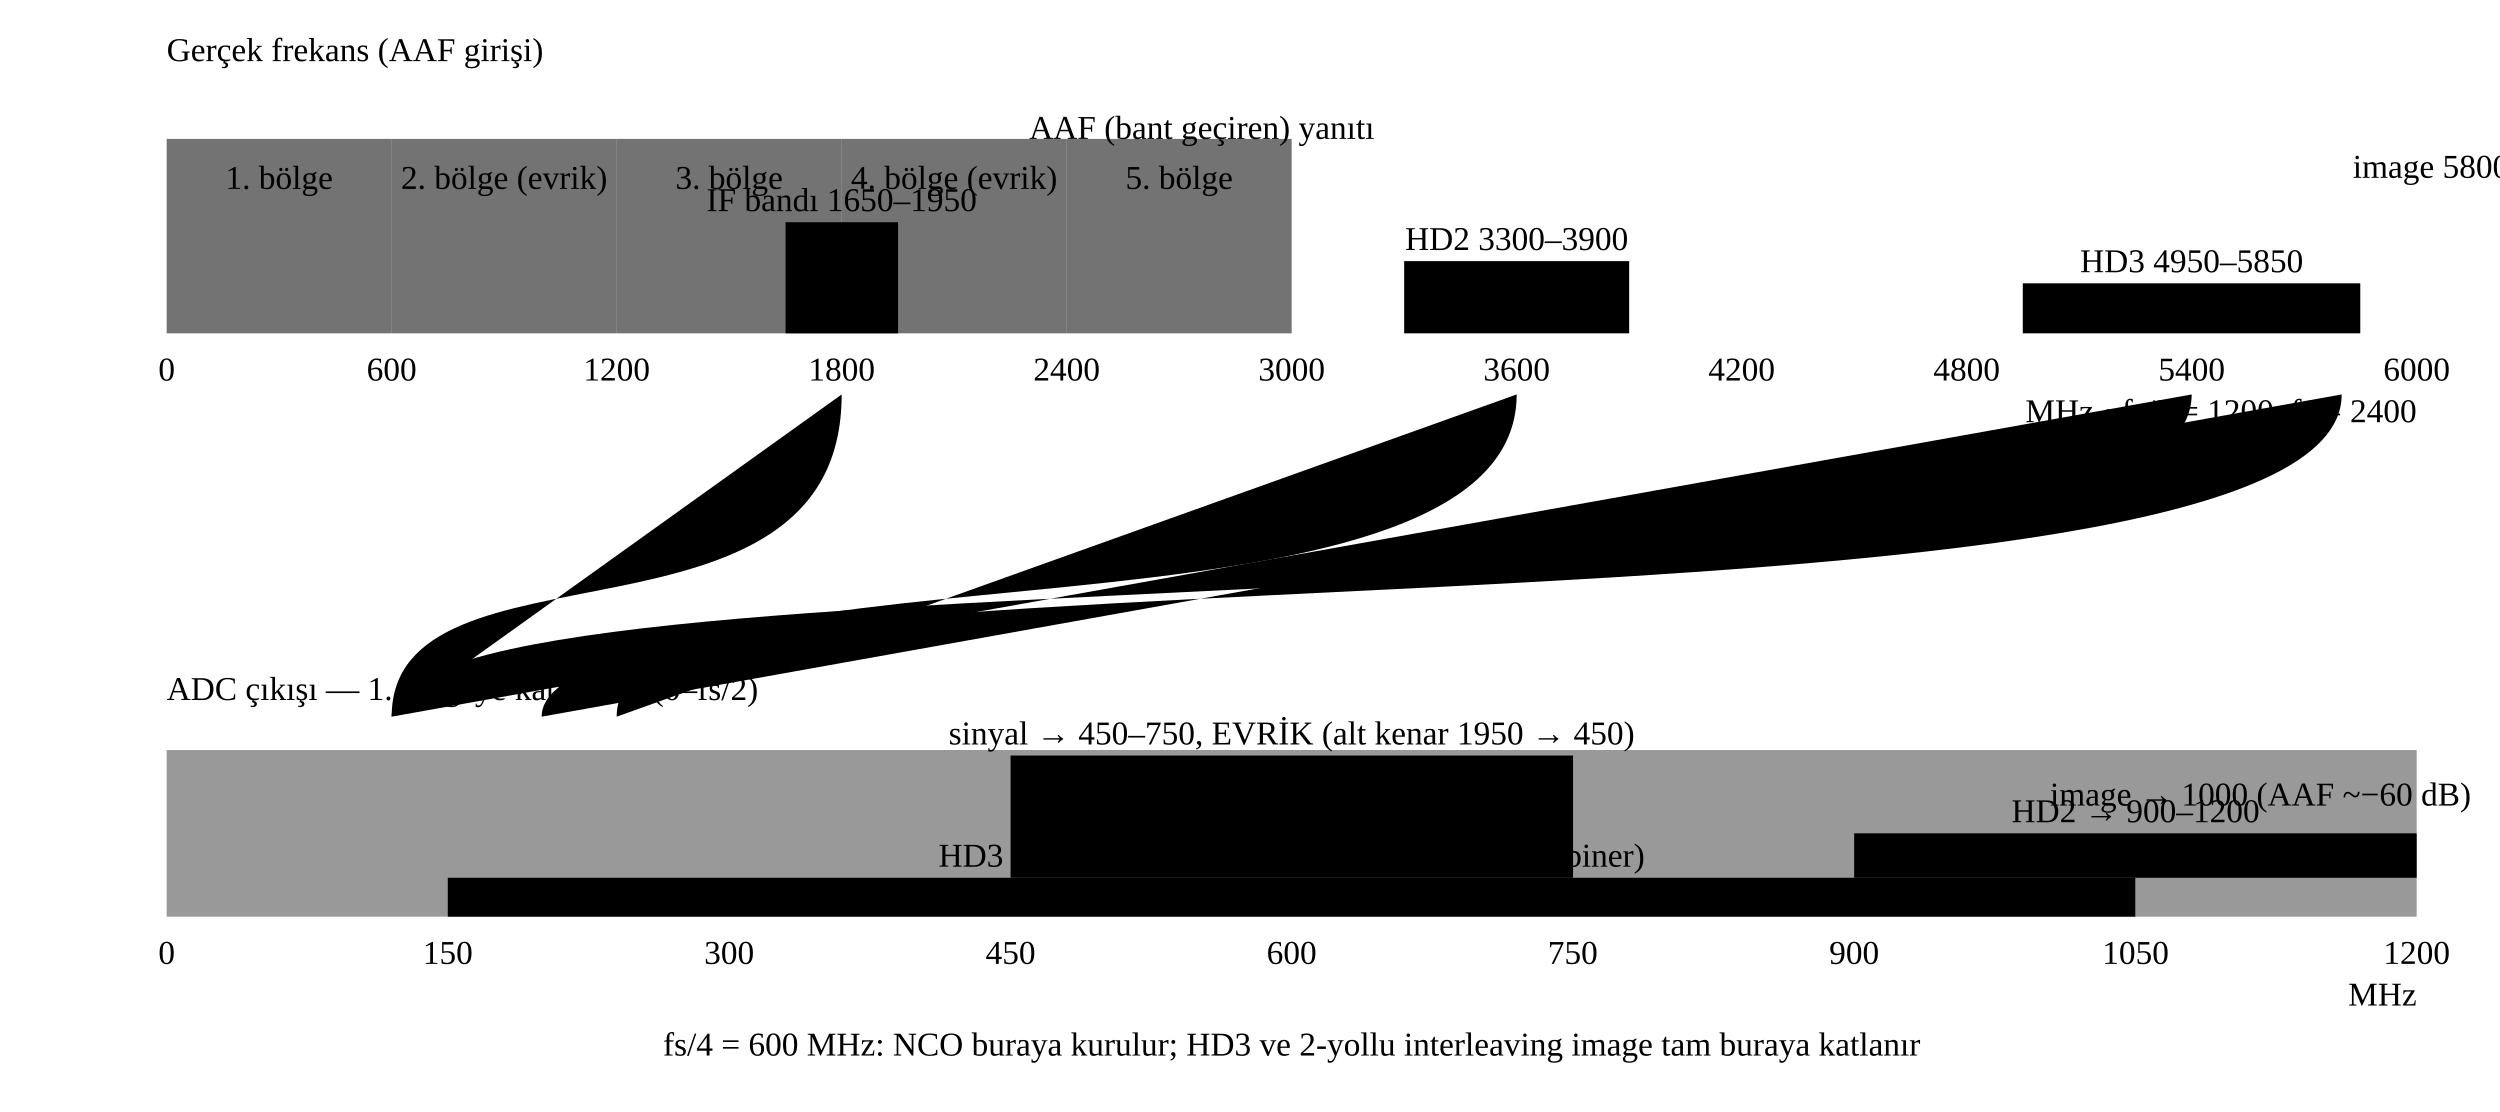
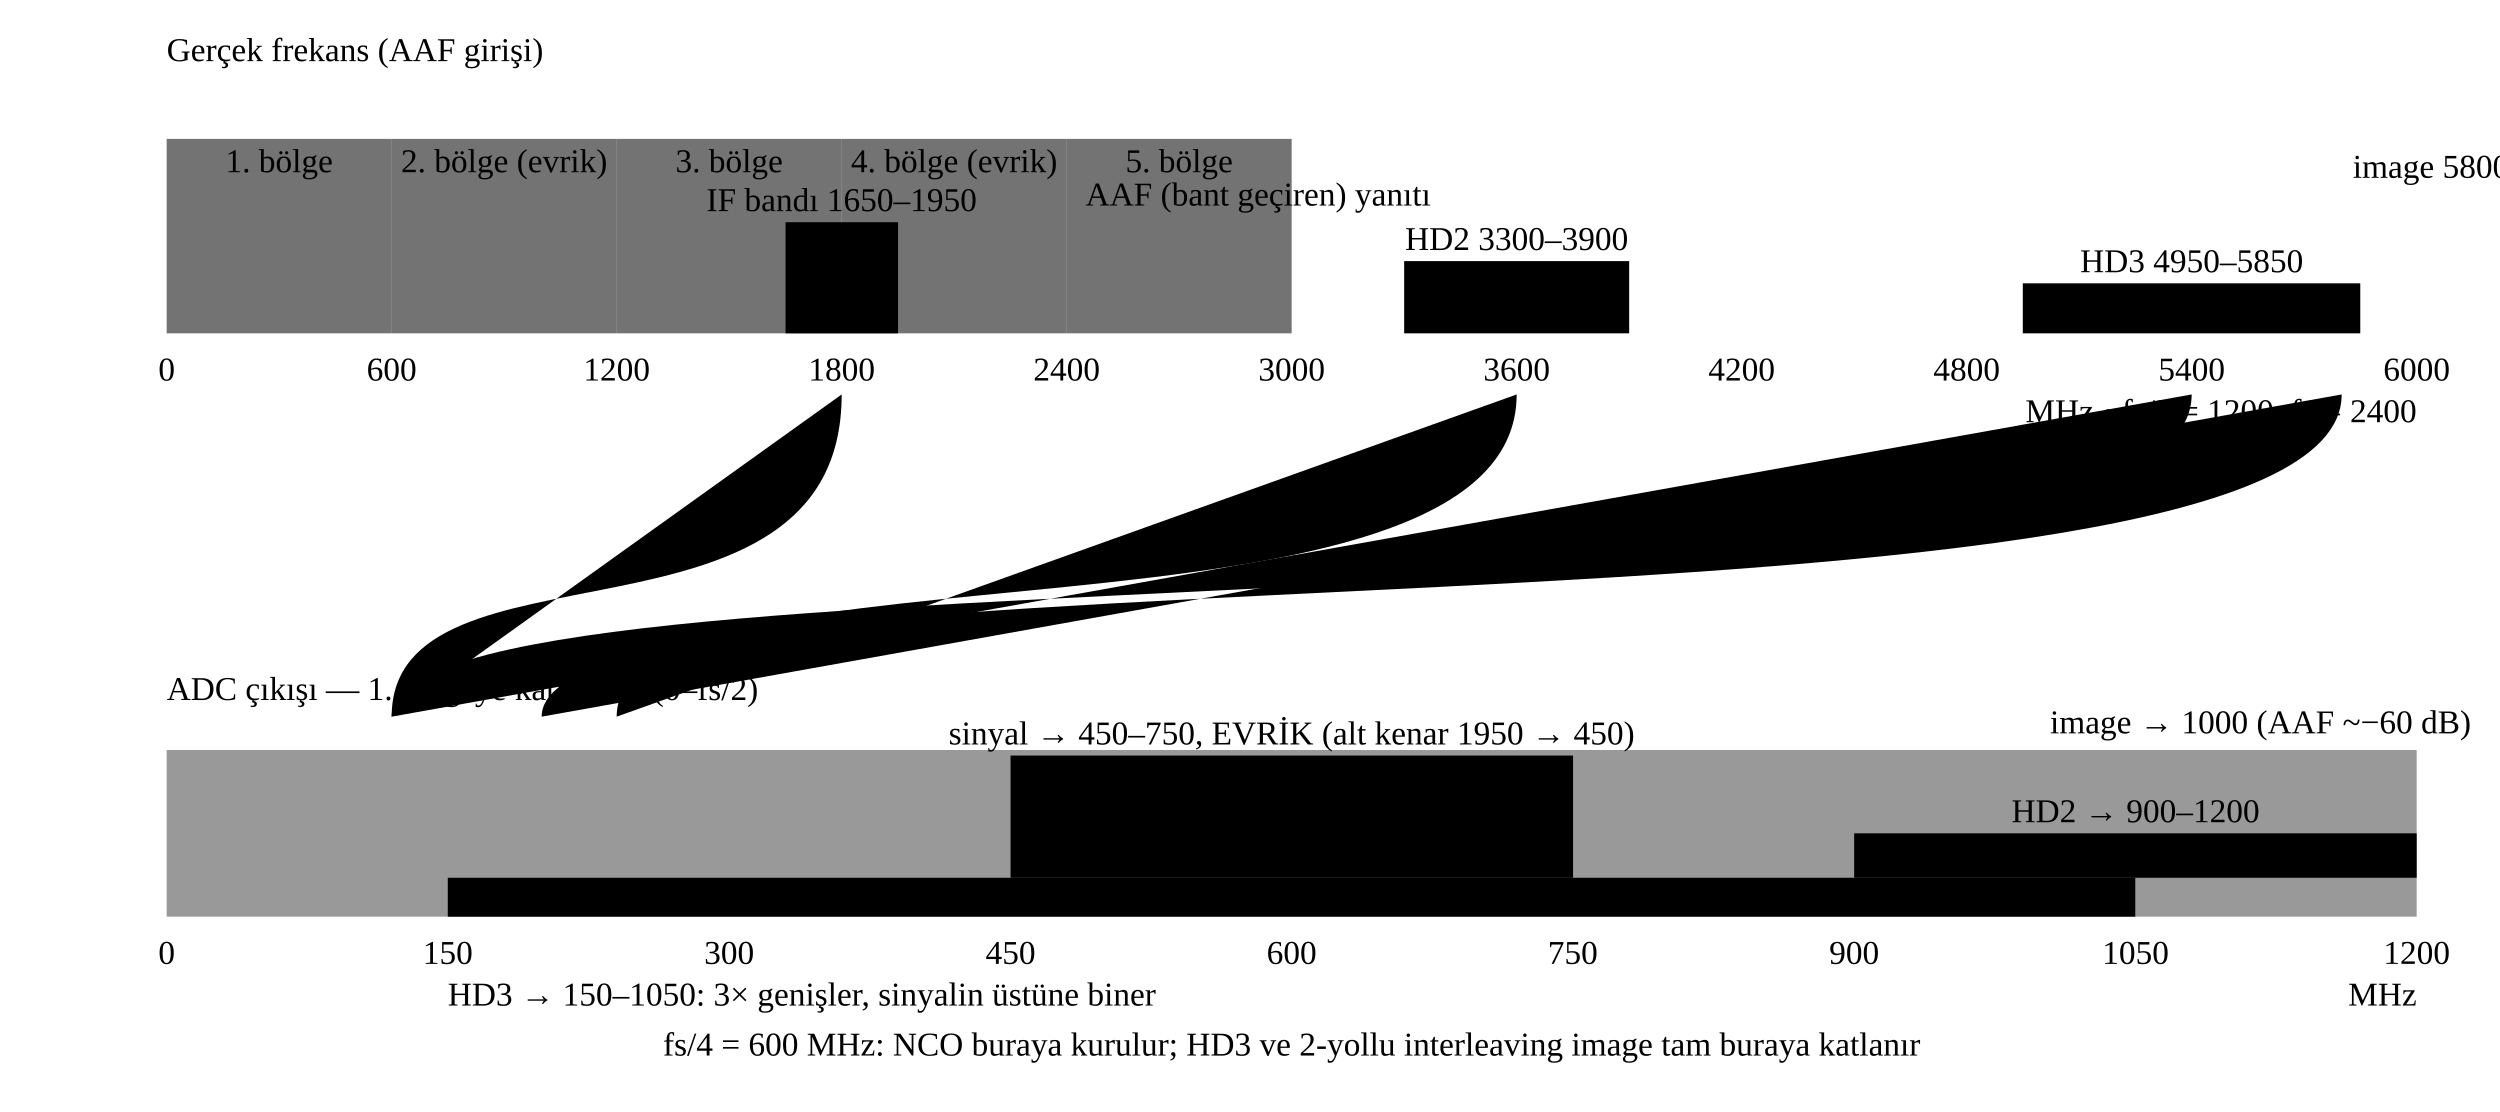
<svg xmlns="http://www.w3.org/2000/svg" viewBox="0 0 900 400" role="img" aria-labelledby="t-g81">
  <text x="60" y="22" class="s-baslik">Gerçek frekans (AAF girişi)</text>
  <rect x="60.0" y="50" width="81.0" height="70" class="blok" opacity=".55" />
-   <text x="100.5" y="68" text-anchor="middle" class="s-kucuk">1. bölge</text>
+   <text x="100.5" y="62" text-anchor="middle" class="s-kucuk">1. bölge</text>
  <rect x="141.0" y="50" width="81.0" height="70" class="blok-aktif" opacity=".55" />
-   <text x="181.5" y="68" text-anchor="middle" class="s-kucuk">2. bölge (evrik)</text>
+   <text x="181.5" y="62" text-anchor="middle" class="s-kucuk">2. bölge (evrik)</text>
  <rect x="222.0" y="50" width="81.0" height="70" class="blok" opacity=".55" />
-   <text x="262.5" y="68" text-anchor="middle" class="s-kucuk">3. bölge</text>
+   <text x="262.5" y="62" text-anchor="middle" class="s-kucuk">3. bölge</text>
  <rect x="303.0" y="50" width="81.0" height="70" class="blok" opacity=".55" />
-   <text x="343.5" y="68" text-anchor="middle" class="s-kucuk">4. bölge (evrik)</text>
+   <text x="343.5" y="62" text-anchor="middle" class="s-kucuk">4. bölge (evrik)</text>
  <rect x="384.0" y="50" width="81.0" height="70" class="blok" opacity=".55" />
-   <text x="424.5" y="68" text-anchor="middle" class="s-kucuk">5. bölge</text>
+   <text x="424.5" y="62" text-anchor="middle" class="s-kucuk">5. bölge</text>
  <path d="M60 120 H870" class="eksen" />
  <path d="M60.0 120 v5" class="eksen" />
  <text x="60.0" y="137" text-anchor="middle" class="s-kucuk">0</text>
  <path d="M141.0 120 v5" class="eksen" />
  <text x="141.0" y="137" text-anchor="middle" class="s-kucuk">600</text>
  <path d="M222.0 120 v5" class="eksen" />
  <text x="222.0" y="137" text-anchor="middle" class="s-kucuk">1200</text>
  <path d="M303.0 120 v5" class="eksen" />
  <text x="303.0" y="137" text-anchor="middle" class="s-kucuk">1800</text>
  <path d="M384.0 120 v5" class="eksen" />
  <text x="384.0" y="137" text-anchor="middle" class="s-kucuk">2400</text>
  <path d="M465.0 120 v5" class="eksen" />
  <text x="465.0" y="137" text-anchor="middle" class="s-kucuk">3000</text>
  <path d="M546.0 120 v5" class="eksen" />
  <text x="546.0" y="137" text-anchor="middle" class="s-kucuk">3600</text>
  <path d="M627.0 120 v5" class="eksen" />
  <text x="627.0" y="137" text-anchor="middle" class="s-kucuk">4200</text>
  <path d="M708.0 120 v5" class="eksen" />
  <text x="708.0" y="137" text-anchor="middle" class="s-kucuk">4800</text>
  <path d="M789.0 120 v5" class="eksen" />
  <text x="789.0" y="137" text-anchor="middle" class="s-kucuk">5400</text>
  <path d="M870.0 120 v5" class="eksen" />
  <text x="870.0" y="137" text-anchor="middle" class="s-kucuk">6000</text>
  <text x="870" y="152" text-anchor="end" class="s-kucuk">MHz · fs/2 = 1200, fs = 2400</text>
  <rect x="282.8" y="80" width="40.5" height="40" class="spk-sinyal" />
  <text x="303.0" y="76" text-anchor="middle" class="s-kucuk s-vurgu">IF bandı 1650–1950</text>
  <rect x="505.5" y="94" width="81.0" height="26" class="spk-image" />
  <text x="546.0" y="90" text-anchor="middle" class="s-kucuk s-kirmizi">HD2 3300–3900</text>
  <rect x="728.2" y="102" width="121.5" height="18" class="spk-image" />
  <text x="789.0" y="98" text-anchor="middle" class="s-kucuk s-kirmizi">HD3 4950–5850</text>
  <path d="M843.0 56 V120" class="yol-gurultu" />
  <text x="847.0" y="64" class="s-kucuk s-kirmizi">image 5800 (mixer)</text>
  <polyline points="60.0,114.0 62.0,114.0 64.0,114.0 66.1,114.0 68.1,114.0 70.1,114.0 72.2,114.0 74.2,114.0 76.2,114.0 78.2,114.0 80.2,114.0 82.3,114.0 84.3,114.0 86.3,114.0 88.3,114.0 90.4,114.0 92.4,114.0 94.4,114.0 96.4,114.0 98.5,114.0 100.5,114.0 102.5,114.0 104.5,114.0 106.6,114.0 108.6,114.0 110.6,114.0 112.7,114.0 114.7,114.0 116.7,114.0 118.7,114.0 120.8,114.0 122.8,114.0 124.8,114.0 126.8,114.0 128.9,114.0 130.9,114.0 132.9,114.0 134.9,114.0 136.9,114.0 139.0,114.0 141.0,114.0 143.0,114.0 145.1,114.0 147.1,114.0 149.1,114.0 151.1,114.0 153.2,114.0 155.2,114.0 157.2,114.0 159.2,114.0 161.2,114.0 163.3,114.0 165.3,114.0 167.3,114.0 169.4,114.0 171.4,114.0 173.4,114.0 175.4,114.0 177.4,114.0 179.5,114.0 181.5,114.0 183.5,114.0 185.6,114.0 187.6,114.0 189.6,114.0 191.6,114.0 193.7,114.0 195.7,114.0 197.7,114.0 199.7,114.0 201.8,114.0 203.8,114.0 205.8,114.0 207.8,114.0 209.8,114.0 211.9,114.0 213.9,114.0 215.9,114.0 218.0,114.0 220.0,114.0 222.0,114.0 224.0,114.0 226.0,114.0 228.1,114.0 230.1,114.0 232.1,114.0 234.2,114.0 236.2,114.0 238.2,114.0 240.2,114.0 242.2,114.0 244.3,114.0 246.3,114.0 248.3,114.0 250.3,114.0 252.4,110.2 254.4,106.5 256.4,102.8 258.4,99.0 260.5,95.2 262.5,91.5 264.5,87.8 266.6,84.0 268.6,80.2 270.6,76.5 272.6,72.8 274.6,69.0 276.7,65.2 278.7,61.5 280.7,57.8 282.8,54.0 284.8,54.0 286.8,54.0 288.8,54.0 290.9,54.0 292.9,54.0 294.9,54.0 296.9,54.0 298.9,54.0 301.0,54.0 303.0,54.0 305.0,54.0 307.0,54.0 309.1,54.0 311.1,54.0 313.1,54.0 315.1,54.0 317.2,54.0 319.2,54.0 321.2,54.0 323.2,54.0 325.3,57.8 327.3,61.5 329.3,65.2 331.4,69.0 333.4,72.8 335.4,76.5 337.4,80.2 339.4,84.0 341.5,87.8 343.5,91.5 345.5,95.2 347.6,99.0 349.6,102.8 351.6,106.5 353.6,110.2 355.6,114.0 357.7,114.0 359.7,114.0 361.7,114.0 363.8,114.0 365.8,114.0 367.8,114.0 369.8,114.0 371.9,114.0 373.9,114.0 375.9,114.0 377.9,114.0 379.9,114.0 382.0,114.0 384.0,114.0 386.0,114.0 388.1,114.0 390.1,114.0 392.1,114.0 394.1,114.0 396.1,114.0 398.2,114.0 400.2,114.0 402.2,114.0 404.2,114.0 406.3,114.0 408.3,114.0 410.3,114.0 412.4,114.0 414.4,114.0 416.4,114.0 418.4,114.0 420.4,114.0 422.5,114.0 424.5,114.0 426.5,114.0 428.6,114.0 430.6,114.0 432.6,114.0 434.6,114.0 436.7,114.0 438.7,114.0 440.7,114.0 442.7,114.0 444.8,114.0 446.8,114.0 448.8,114.0 450.8,114.0 452.8,114.0 454.9,114.0 456.9,114.0 458.9,114.0 460.9,114.0 463.0,114.0 465.0,114.0 467.0,114.0 469.1,114.0 471.1,114.0 473.1,114.0 475.1,114.0 477.2,114.0 479.2,114.0 481.2,114.0 483.2,114.0 485.2,114.0 487.3,114.0 489.3,114.0 491.3,114.0 493.4,114.0 495.4,114.0 497.4,114.0 499.4,114.0 501.5,114.0 503.5,114.0 505.5,114.0 507.5,114.0 509.6,114.0 511.6,114.0 513.6,114.0 515.6,114.0 517.6,114.0 519.7,114.0 521.7,114.0 523.7,114.0 525.8,114.0 527.8,114.0 529.8,114.0 531.8,114.0 533.8,114.0 535.9,114.0 537.9,114.0 539.9,114.0 542.0,114.0 544.0,114.0 546.0,114.0 548.0,114.0 550.0,114.0 552.1,114.0 554.1,114.0 556.1,114.0 558.1,114.0 560.2,114.0 562.2,114.0 564.2,114.0 566.2,114.0 568.3,114.0 570.3,114.0 572.3,114.0 574.4,114.0 576.4,114.0 578.4,114.0 580.4,114.0 582.5,114.0 584.5,114.0 586.5,114.0 588.5,114.0 590.6,114.0 592.6,114.0 594.6,114.0 596.6,114.0 598.6,114.0 600.7,114.0 602.7,114.0 604.7,114.0 606.8,114.0 608.8,114.0 610.8,114.0 612.8,114.0 614.9,114.0 616.9,114.0 618.9,114.0 620.9,114.0 622.9,114.0 625.0,114.0 627.0,114.0 629.0,114.0 631.0,114.0 633.1,114.0 635.1,114.0 637.1,114.0 639.1,114.0 641.2,114.0 643.2,114.0 645.2,114.0 647.2,114.0 649.3,114.0 651.3,114.0 653.3,114.0 655.4,114.0 657.4,114.0 659.4,114.0 661.4,114.0 663.5,114.0 665.5,114.0 667.5,114.0 669.5,114.0 671.5,114.0 673.6,114.0 675.6,114.0 677.6,114.0 679.6,114.0 681.7,114.0 683.7,114.0 685.7,114.0 687.8,114.0 689.8,114.0 691.8,114.0 693.8,114.0 695.9,114.0 697.9,114.0 699.9,114.0 701.9,114.0 704.0,114.0 706.0,114.0 708.0,114.0 710.0,114.0 712.1,114.0 714.1,114.0 716.1,114.0 718.1,114.0 720.1,114.0 722.2,114.0 724.2,114.0 726.2,114.0 728.2,114.0 730.3,114.0 732.3,114.0 734.3,114.0 736.4,114.0 738.4,114.0 740.4,114.0 742.4,114.0 744.4,114.0 746.5,114.0 748.5,114.0 750.5,114.0 752.5,114.0 754.6,114.0 756.6,114.0 758.6,114.0 760.6,114.0 762.7,114.0 764.7,114.0 766.7,114.0 768.8,114.0 770.8,114.0 772.8,114.0 774.8,114.0 776.9,114.0 778.9,114.0 780.9,114.0 782.9,114.0 785.0,114.0 787.0,114.0 789.0,114.0 791.0,114.0 793.1,114.0 795.1,114.0 797.1,114.0 799.1,114.0 801.1,114.0 803.2,114.0 805.2,114.0 807.2,114.0 809.2,114.0 811.3,114.0 813.3,114.0 815.3,114.0 817.4,114.0 819.4,114.0 821.4,114.0 823.4,114.0 825.4,114.0 827.5,114.0 829.5,114.0 831.5,114.0 833.5,114.0 835.6,114.0 837.6,114.0 839.6,114.0 841.6,114.0 843.7,114.0 845.7,114.0 847.7,114.0 849.8,114.0 851.8,114.0 853.8,114.0 855.8,114.0 857.9,114.0 859.9,114.0 861.9,114.0 863.9,114.0 866.0,114.0 868.0,114.0 870.0,114.0" class="spk-filtre" fill="none" />
-   <text x="370.5" y="50" class="s-kucuk s-altin">AAF (bant geçiren) yanıtı</text>
+   <text x="390.8" y="74" class="s-kucuk s-altin">AAF (bant geçiren) yanıtı</text>
  <path d="M303.0 142 C 303.0 240, 141.0 190, 141.0 258" class="yol-sayisal" marker-end="url(#ok-sayisal)" />
  <path d="M546.0 142 C 546.0 240, 222.0 190, 222.0 258" class="yol-gurultu" marker-end="url(#ok-gurultu)" />
  <path d="M789.0 142 C 789.0 240, 141.0 190, 141.0 258" class="yol-gurultu" marker-end="url(#ok-gurultu)" />
  <path d="M843.0 142 C 843.0 240, 195.0 190, 195.0 258" class="yol-gurultu" marker-end="url(#ok-gurultu)" />
  <text x="60" y="252" class="s-baslik">ADC çıkışı — 1. bölgeye katlanmış (0–fs/2)</text>
  <rect x="60" y="270" width="810" height="60" class="blok" opacity=".4" />
  <path d="M60 330 H870" class="eksen" />
  <path d="M60.0 330 v5" class="eksen" />
  <text x="60.0" y="347" text-anchor="middle" class="s-kucuk">0</text>
  <path d="M161.2 330 v5" class="eksen" />
  <text x="161.2" y="347" text-anchor="middle" class="s-kucuk">150</text>
  <path d="M262.5 330 v5" class="eksen" />
  <text x="262.5" y="347" text-anchor="middle" class="s-kucuk">300</text>
  <path d="M363.8 330 v5" class="eksen" />
  <text x="363.8" y="347" text-anchor="middle" class="s-kucuk">450</text>
  <path d="M465.0 330 v5" class="eksen" />
  <text x="465.0" y="347" text-anchor="middle" class="s-kucuk">600</text>
  <path d="M566.2 330 v5" class="eksen" />
  <text x="566.2" y="347" text-anchor="middle" class="s-kucuk">750</text>
  <path d="M667.5 330 v5" class="eksen" />
  <text x="667.5" y="347" text-anchor="middle" class="s-kucuk">900</text>
  <path d="M768.8 330 v5" class="eksen" />
  <text x="768.8" y="347" text-anchor="middle" class="s-kucuk">1050</text>
  <path d="M870.0 330 v5" class="eksen" />
  <text x="870.0" y="347" text-anchor="middle" class="s-kucuk">1200</text>
  <text x="870" y="362" text-anchor="end" class="s-kucuk">MHz</text>
  <rect x="161.2" y="316" width="607.5" height="14" class="spk-image" />
-   <text x="465.0" y="312" text-anchor="middle" class="s-kucuk s-kirmizi">HD3 → 150–1050 (3× genişler, bandın üstüne biner)</text>
+   <text x="465.0" y="312" text-anchor="middle" class="s-kucuk s-kirmizi" />
+   <text x="161.2" y="362" class="s-kucuk s-kirmizi">HD3 → 150–1050: 3× genişler, sinyalin üstüne biner</text>
  <rect x="667.5" y="300" width="202.5" height="16" class="spk-image" />
  <text x="768.8" y="296" text-anchor="middle" class="s-kucuk s-kirmizi">HD2 → 900–1200</text>
  <rect x="363.8" y="272" width="202.5" height="44" class="spk-sinyal" />
  <text x="465.0" y="268" text-anchor="middle" class="s-kucuk s-vurgu">sinyal → 450–750, EVRİK (alt kenar 1950 → 450)</text>
  <path d="M735.0 270 V330" class="yol-gurultu" />
-   <text x="738.0" y="290" class="s-kucuk s-kirmizi">image → 1000 (AAF ~−60 dB)</text>
+   <text x="738.0" y="264" class="s-kucuk s-kirmizi">image → 1000 (AAF ~−60 dB)</text>
  <text x="465.0" y="380" text-anchor="middle" class="s-metin2">fs/4 = 600 MHz: NCO buraya kurulur; HD3 ve 2-yollu interleaving image tam buraya katlanır</text>
</svg>
